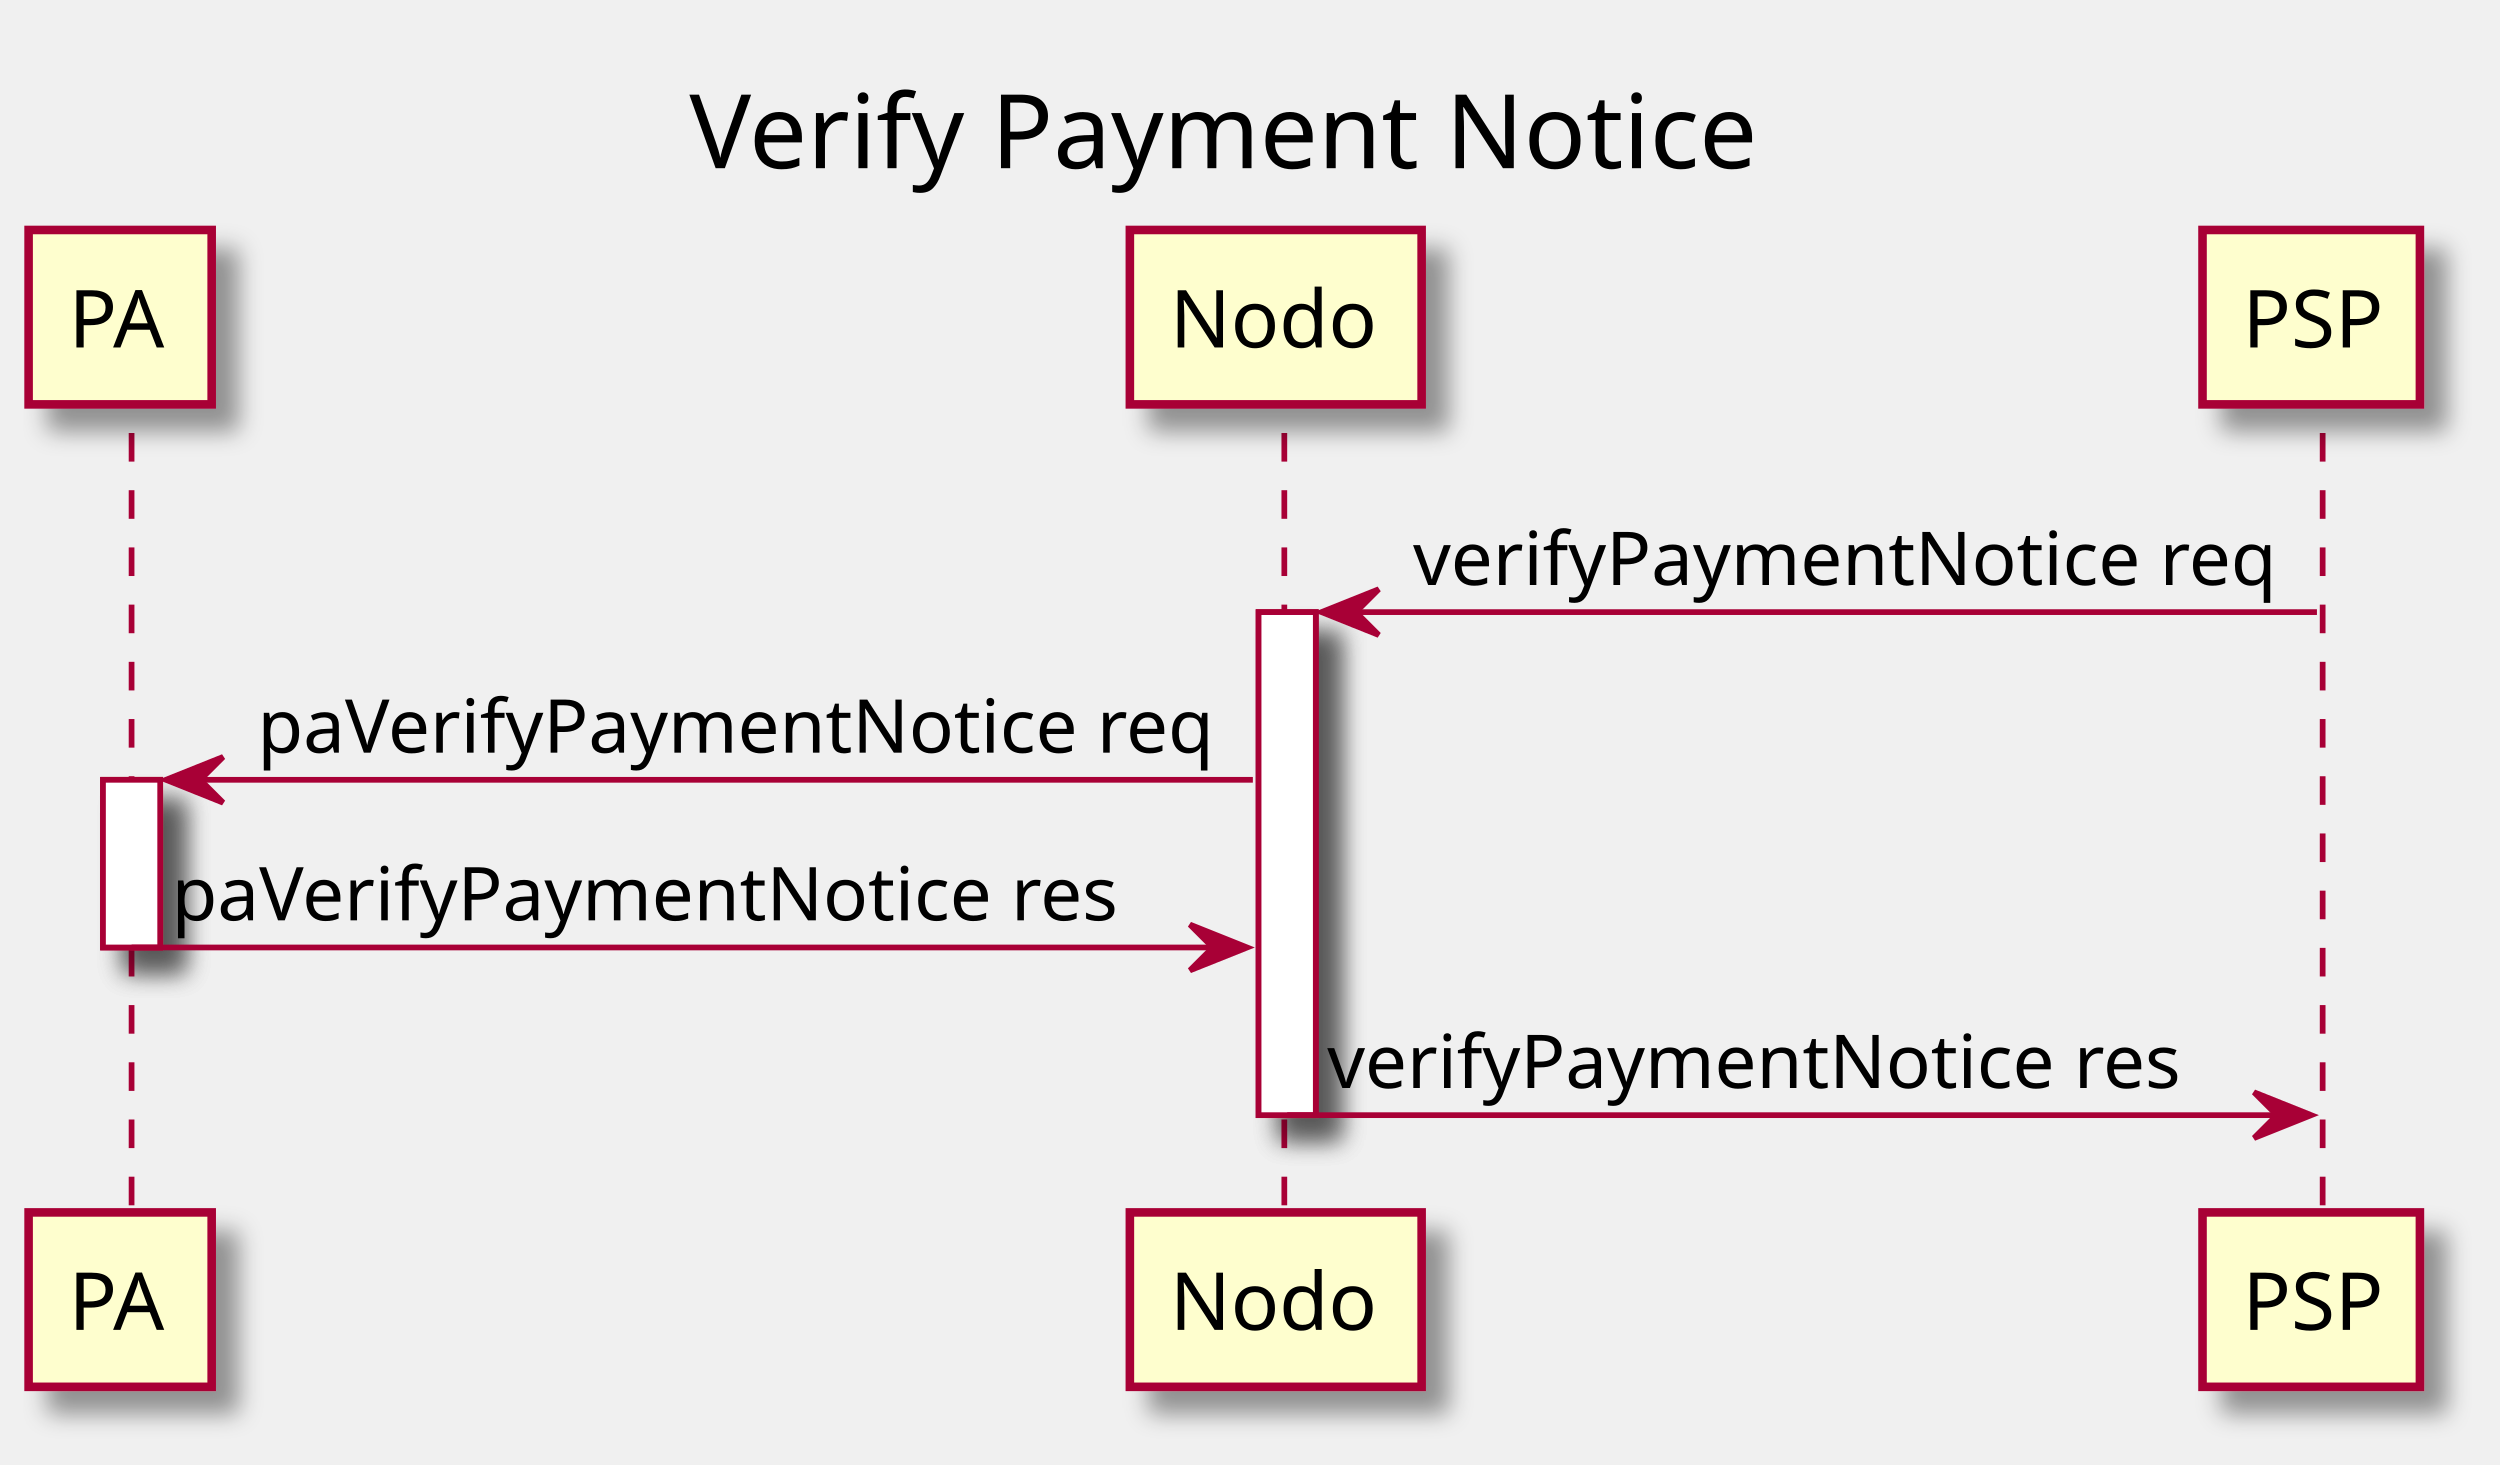
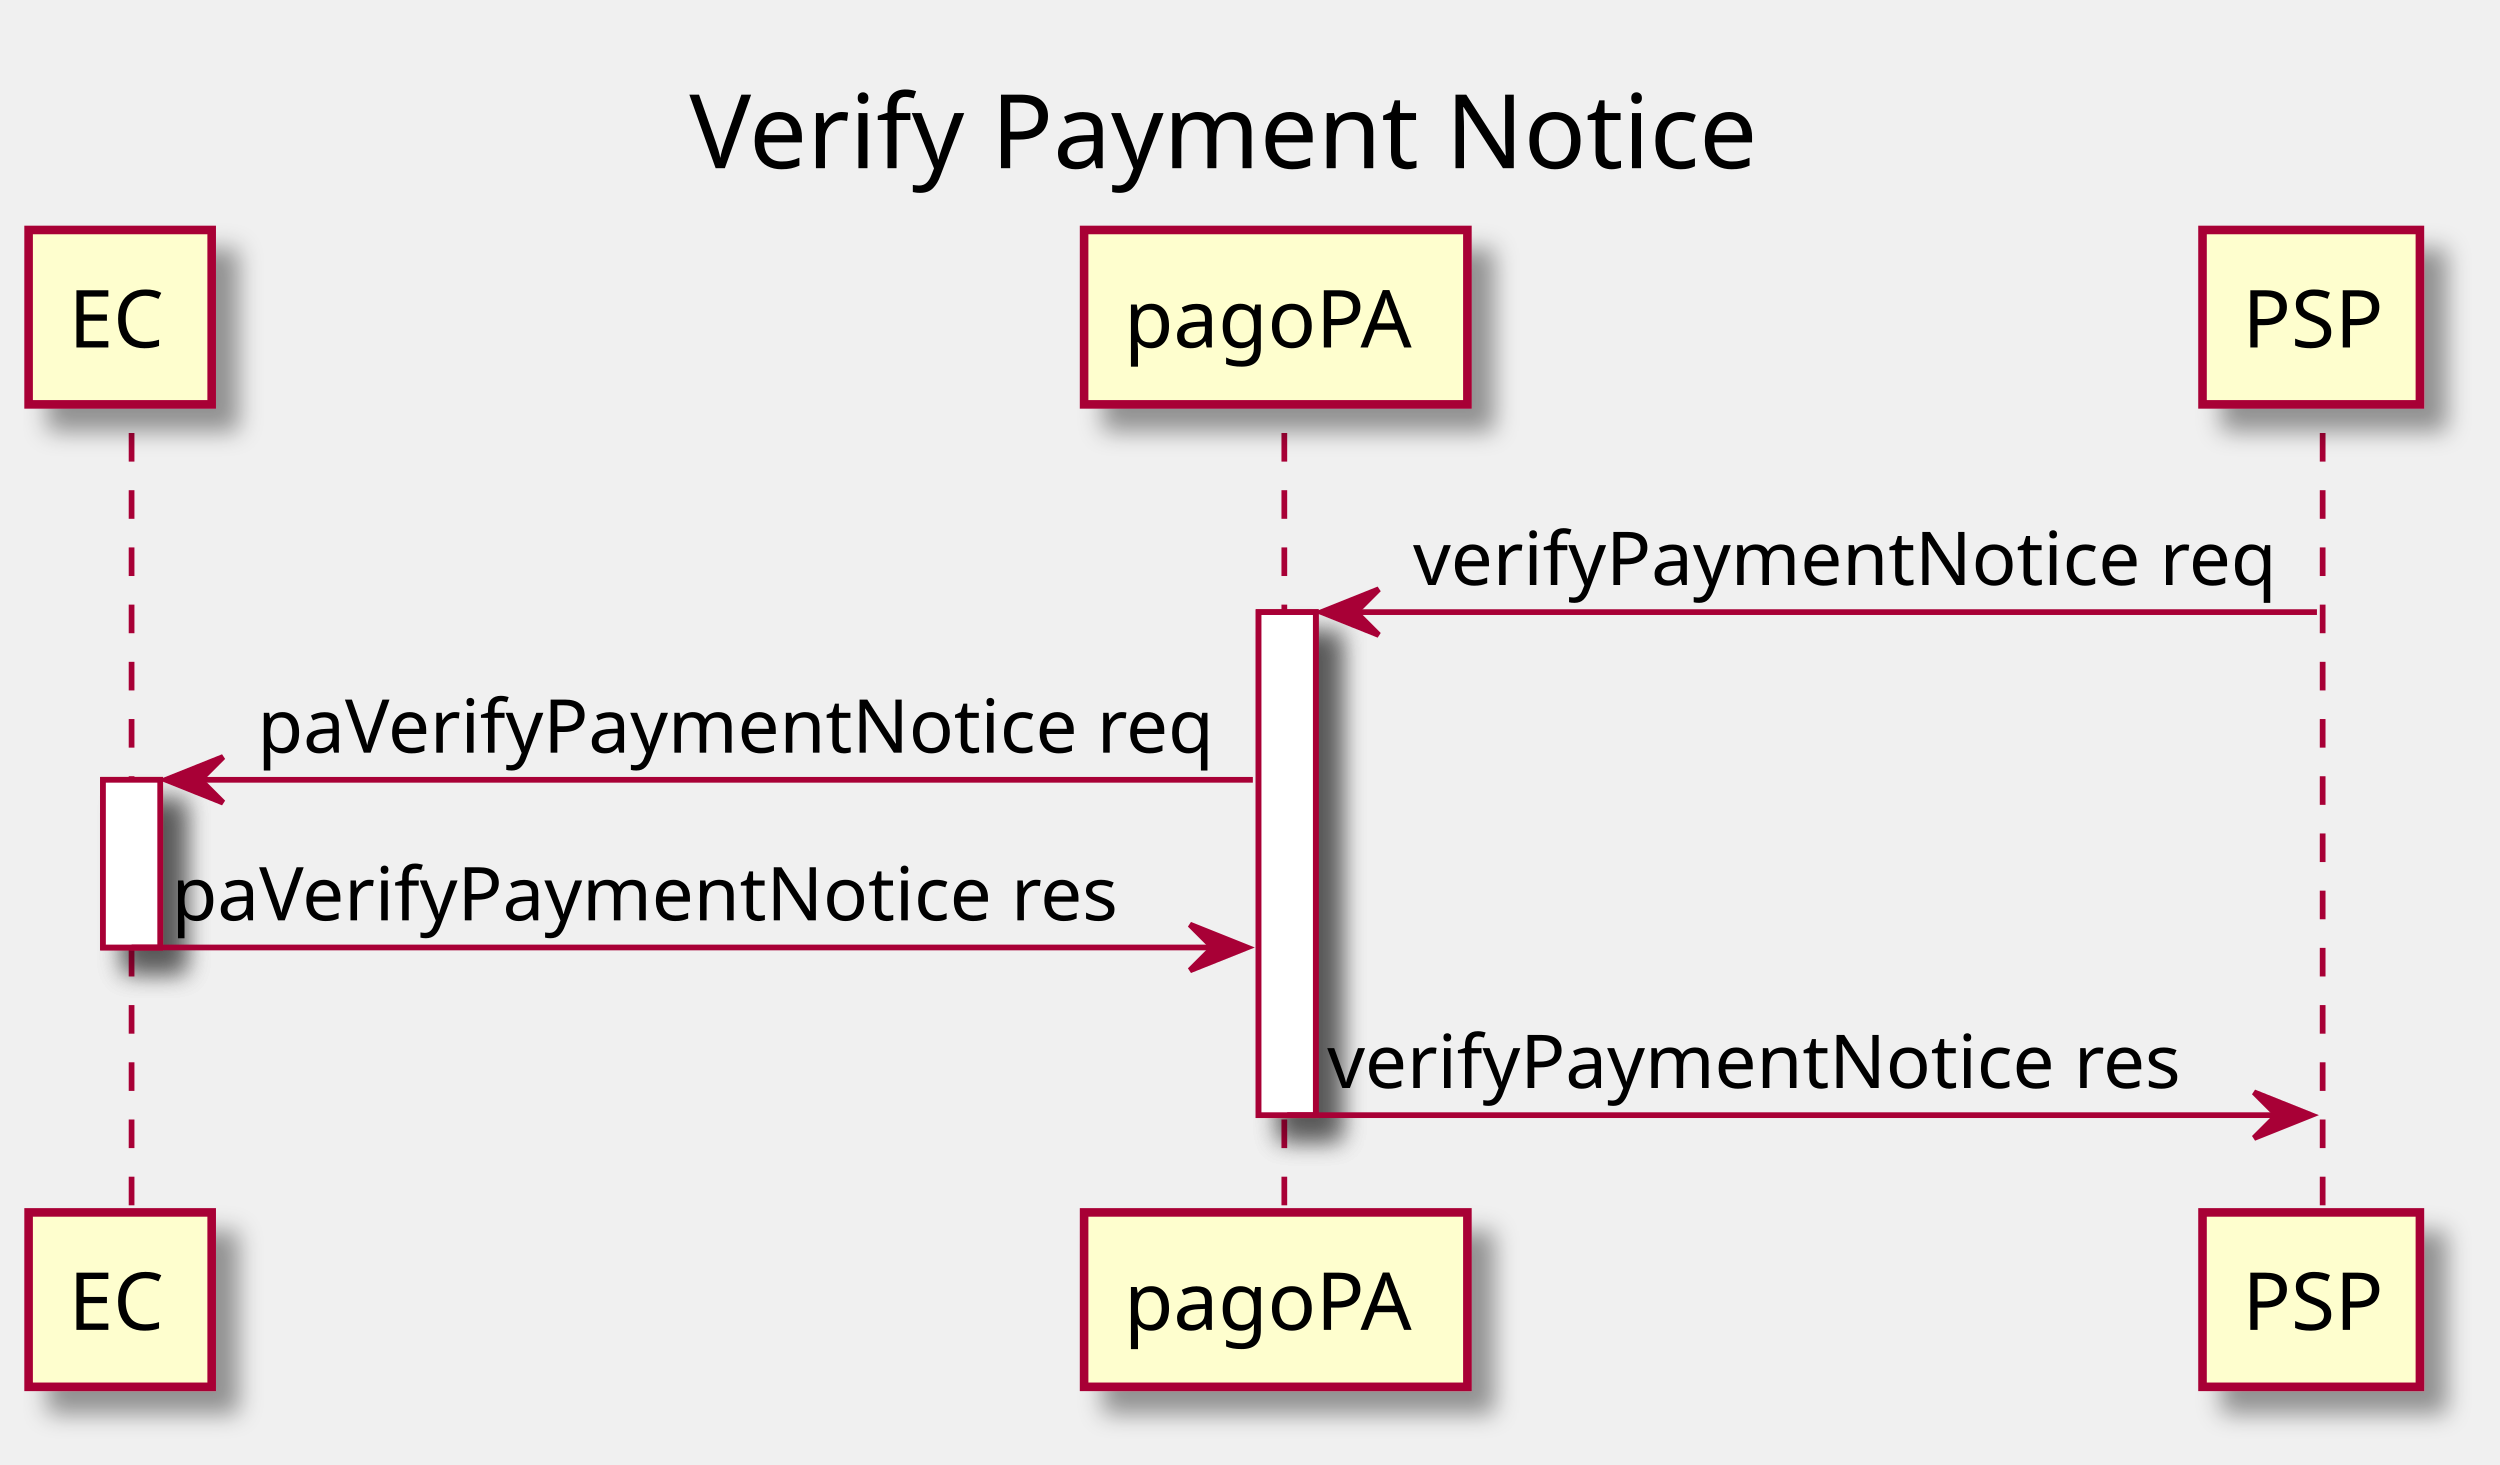
<svg xmlns="http://www.w3.org/2000/svg" contentScriptType="application/ecmascript" contentStyleType="text/css" height="256px" preserveAspectRatio="none" style="width:437px;height:256px;" version="1.1" viewBox="0 0 437 256" width="437px" zoomAndPan="magnify">
  <defs>
-     <filter height="300%" id="f1d50ut908pu69" width="300%" x="-1" y="-1">
+     <filter height="300%" id="frl9blje9kqpc" width="300%" x="-1" y="-1">
      <feGaussianBlur result="blurOut" stdDeviation="2.0" />
      <feColorMatrix in="blurOut" result="blurOut2" type="matrix" values="0 0 0 0 0 0 0 0 0 0 0 0 0 0 0 0 0 0 .4 0" />
      <feOffset dx="4.0" dy="4.0" in="blurOut2" result="blurOut3" />
      <feBlend in="SourceGraphic" in2="blurOut3" mode="normal" />
    </filter>
  </defs>
  <g>
    <text fill="#000000" font-family="sans-serif" font-size="18" lengthAdjust="spacingAndGlyphs" textLength="191" x="120.5" y="29.402">Verify Payment Notice</text>
-     <rect fill="#FFFFFF" filter="url(#f1d50ut908pu69)" height="29.311" style="stroke:#A80036;stroke-width:1.0;" width="10" x="18" y="136.309" />
-     <rect fill="#FFFFFF" filter="url(#f1d50ut908pu69)" height="87.932" style="stroke:#A80036;stroke-width:1.0;" width="10" x="220" y="106.998" />
+     <rect fill="#FFFFFF" filter="url(#frl9blje9kqpc)" height="29.311" style="stroke:#A80036;stroke-width:1.0;" width="10" x="18" y="136.309" />
+     <rect fill="#FFFFFF" filter="url(#frl9blje9kqpc)" height="87.932" style="stroke:#A80036;stroke-width:1.0;" width="10" x="220" y="106.998" />
    <line style="stroke:#A80036;stroke-width:1.0;stroke-dasharray:5.0,5.0;" x1="23" x2="23" y1="75.688" y2="212.93" />
    <line style="stroke:#A80036;stroke-width:1.0;stroke-dasharray:5.0,5.0;" x1="224.5" x2="224.5" y1="75.688" y2="212.93" />
    <line style="stroke:#A80036;stroke-width:1.0;stroke-dasharray:5.0,5.0;" x1="406" x2="406" y1="75.688" y2="212.93" />
-     <rect fill="#FEFECE" filter="url(#f1d50ut908pu69)" height="30.488" style="stroke:#A80036;stroke-width:1.5;" width="32" x="5" y="40.199" />
-     <text fill="#000000" font-family="sans-serif" font-size="14" lengthAdjust="spacingAndGlyphs" textLength="18" x="12" y="60.734">PA</text>
-     <rect fill="#FEFECE" filter="url(#f1d50ut908pu69)" height="30.488" style="stroke:#A80036;stroke-width:1.5;" width="32" x="5" y="211.93" />
-     <text fill="#000000" font-family="sans-serif" font-size="14" lengthAdjust="spacingAndGlyphs" textLength="18" x="12" y="232.465">PA</text>
-     <rect fill="#FEFECE" filter="url(#f1d50ut908pu69)" height="30.488" style="stroke:#A80036;stroke-width:1.5;" width="51" x="197.5" y="40.199" />
-     <text fill="#000000" font-family="sans-serif" font-size="14" lengthAdjust="spacingAndGlyphs" textLength="37" x="204.5" y="60.734">Nodo</text>
-     <rect fill="#FEFECE" filter="url(#f1d50ut908pu69)" height="30.488" style="stroke:#A80036;stroke-width:1.5;" width="51" x="197.5" y="211.93" />
-     <text fill="#000000" font-family="sans-serif" font-size="14" lengthAdjust="spacingAndGlyphs" textLength="37" x="204.5" y="232.465">Nodo</text>
-     <rect fill="#FEFECE" filter="url(#f1d50ut908pu69)" height="30.488" style="stroke:#A80036;stroke-width:1.5;" width="38" x="385" y="40.199" />
+     <rect fill="#FEFECE" filter="url(#frl9blje9kqpc)" height="30.488" style="stroke:#A80036;stroke-width:1.5;" width="32" x="5" y="40.199" />
+     <text fill="#000000" font-family="sans-serif" font-size="14" lengthAdjust="spacingAndGlyphs" textLength="18" x="12" y="60.734">EC</text>
+     <rect fill="#FEFECE" filter="url(#frl9blje9kqpc)" height="30.488" style="stroke:#A80036;stroke-width:1.5;" width="32" x="5" y="211.93" />
+     <text fill="#000000" font-family="sans-serif" font-size="14" lengthAdjust="spacingAndGlyphs" textLength="18" x="12" y="232.465">EC</text>
+     <rect fill="#FEFECE" filter="url(#frl9blje9kqpc)" height="30.488" style="stroke:#A80036;stroke-width:1.5;" width="67" x="189.5" y="40.199" />
+     <text fill="#000000" font-family="sans-serif" font-size="14" lengthAdjust="spacingAndGlyphs" textLength="53" x="196.5" y="60.734">pagoPA</text>
+     <rect fill="#FEFECE" filter="url(#frl9blje9kqpc)" height="30.488" style="stroke:#A80036;stroke-width:1.5;" width="67" x="189.5" y="211.93" />
+     <text fill="#000000" font-family="sans-serif" font-size="14" lengthAdjust="spacingAndGlyphs" textLength="53" x="196.5" y="232.465">pagoPA</text>
+     <rect fill="#FEFECE" filter="url(#frl9blje9kqpc)" height="30.488" style="stroke:#A80036;stroke-width:1.5;" width="38" x="385" y="40.199" />
    <text fill="#000000" font-family="sans-serif" font-size="14" lengthAdjust="spacingAndGlyphs" textLength="24" x="392" y="60.734">PSP</text>
-     <rect fill="#FEFECE" filter="url(#f1d50ut908pu69)" height="30.488" style="stroke:#A80036;stroke-width:1.5;" width="38" x="385" y="211.93" />
+     <rect fill="#FEFECE" filter="url(#frl9blje9kqpc)" height="30.488" style="stroke:#A80036;stroke-width:1.5;" width="38" x="385" y="211.93" />
    <text fill="#000000" font-family="sans-serif" font-size="14" lengthAdjust="spacingAndGlyphs" textLength="24" x="392" y="232.465">PSP</text>
-     <rect fill="#FFFFFF" filter="url(#f1d50ut908pu69)" height="29.311" style="stroke:#A80036;stroke-width:1.0;" width="10" x="18" y="136.309" />
-     <rect fill="#FFFFFF" filter="url(#f1d50ut908pu69)" height="87.932" style="stroke:#A80036;stroke-width:1.0;" width="10" x="220" y="106.998" />
+     <rect fill="#FFFFFF" filter="url(#frl9blje9kqpc)" height="29.311" style="stroke:#A80036;stroke-width:1.0;" width="10" x="18" y="136.309" />
+     <rect fill="#FFFFFF" filter="url(#frl9blje9kqpc)" height="87.932" style="stroke:#A80036;stroke-width:1.0;" width="10" x="220" y="106.998" />
    <polygon fill="#A80036" points="241,102.998,231,106.998,241,110.998,237,106.998" style="stroke:#A80036;stroke-width:1.0;" />
    <line style="stroke:#A80036;stroke-width:1.0;" x1="235" x2="405" y1="106.998" y2="106.998" />
    <text fill="#000000" font-family="sans-serif" font-size="13" lengthAdjust="spacingAndGlyphs" textLength="153" x="247" y="102.256">verifyPaymentNotice req</text>
    <polygon fill="#A80036" points="39,132.309,29,136.309,39,140.309,35,136.309" style="stroke:#A80036;stroke-width:1.0;" />
    <line style="stroke:#A80036;stroke-width:1.0;" x1="33" x2="219" y1="136.309" y2="136.309" />
    <text fill="#000000" font-family="sans-serif" font-size="13" lengthAdjust="spacingAndGlyphs" textLength="169" x="45" y="131.566">paVerifyPaymentNotice req</text>
    <polygon fill="#A80036" points="208,161.619,218,165.619,208,169.619,212,165.619" style="stroke:#A80036;stroke-width:1.0;" />
    <line style="stroke:#A80036;stroke-width:1.0;" x1="23" x2="214" y1="165.619" y2="165.619" />
    <text fill="#000000" font-family="sans-serif" font-size="13" lengthAdjust="spacingAndGlyphs" textLength="168" x="30" y="160.877">paVerifyPaymentNotice res</text>
    <polygon fill="#A80036" points="394,190.93,404,194.93,394,198.93,398,194.93" style="stroke:#A80036;stroke-width:1.0;" />
    <line style="stroke:#A80036;stroke-width:1.0;" x1="225" x2="400" y1="194.93" y2="194.93" />
    <text fill="#000000" font-family="sans-serif" font-size="13" lengthAdjust="spacingAndGlyphs" textLength="152" x="232" y="190.188">verifyPaymentNotice res</text>
  </g>
</svg>
